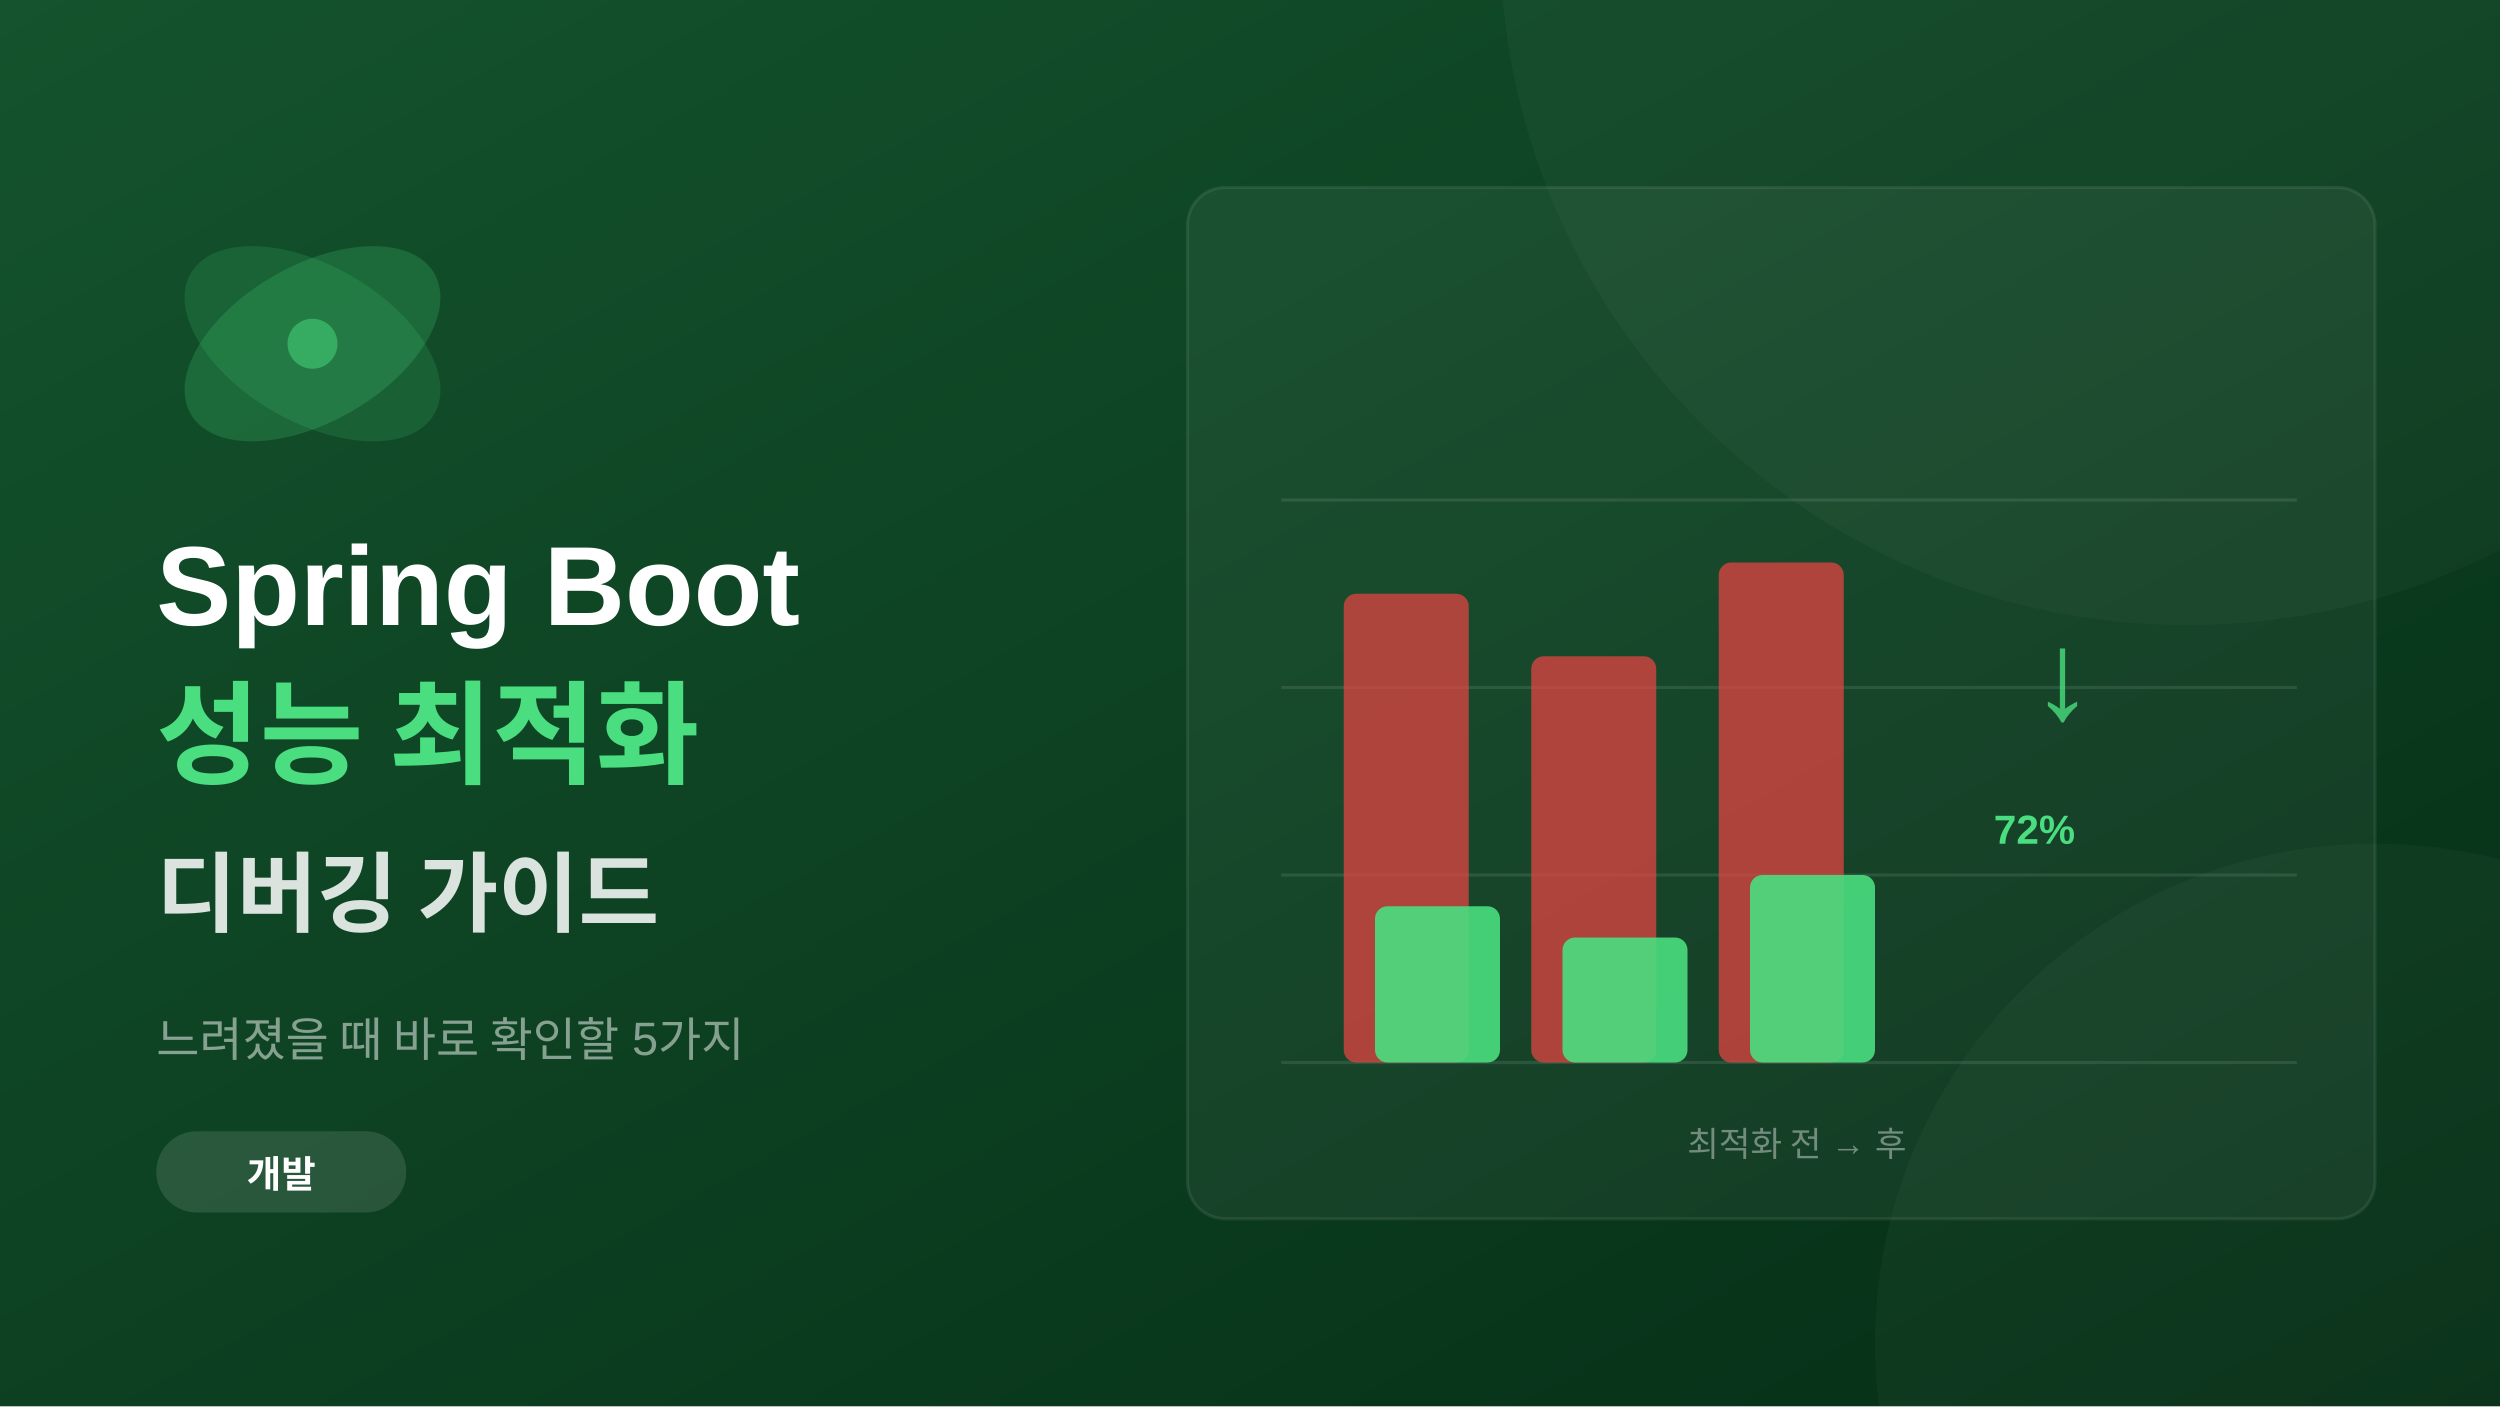
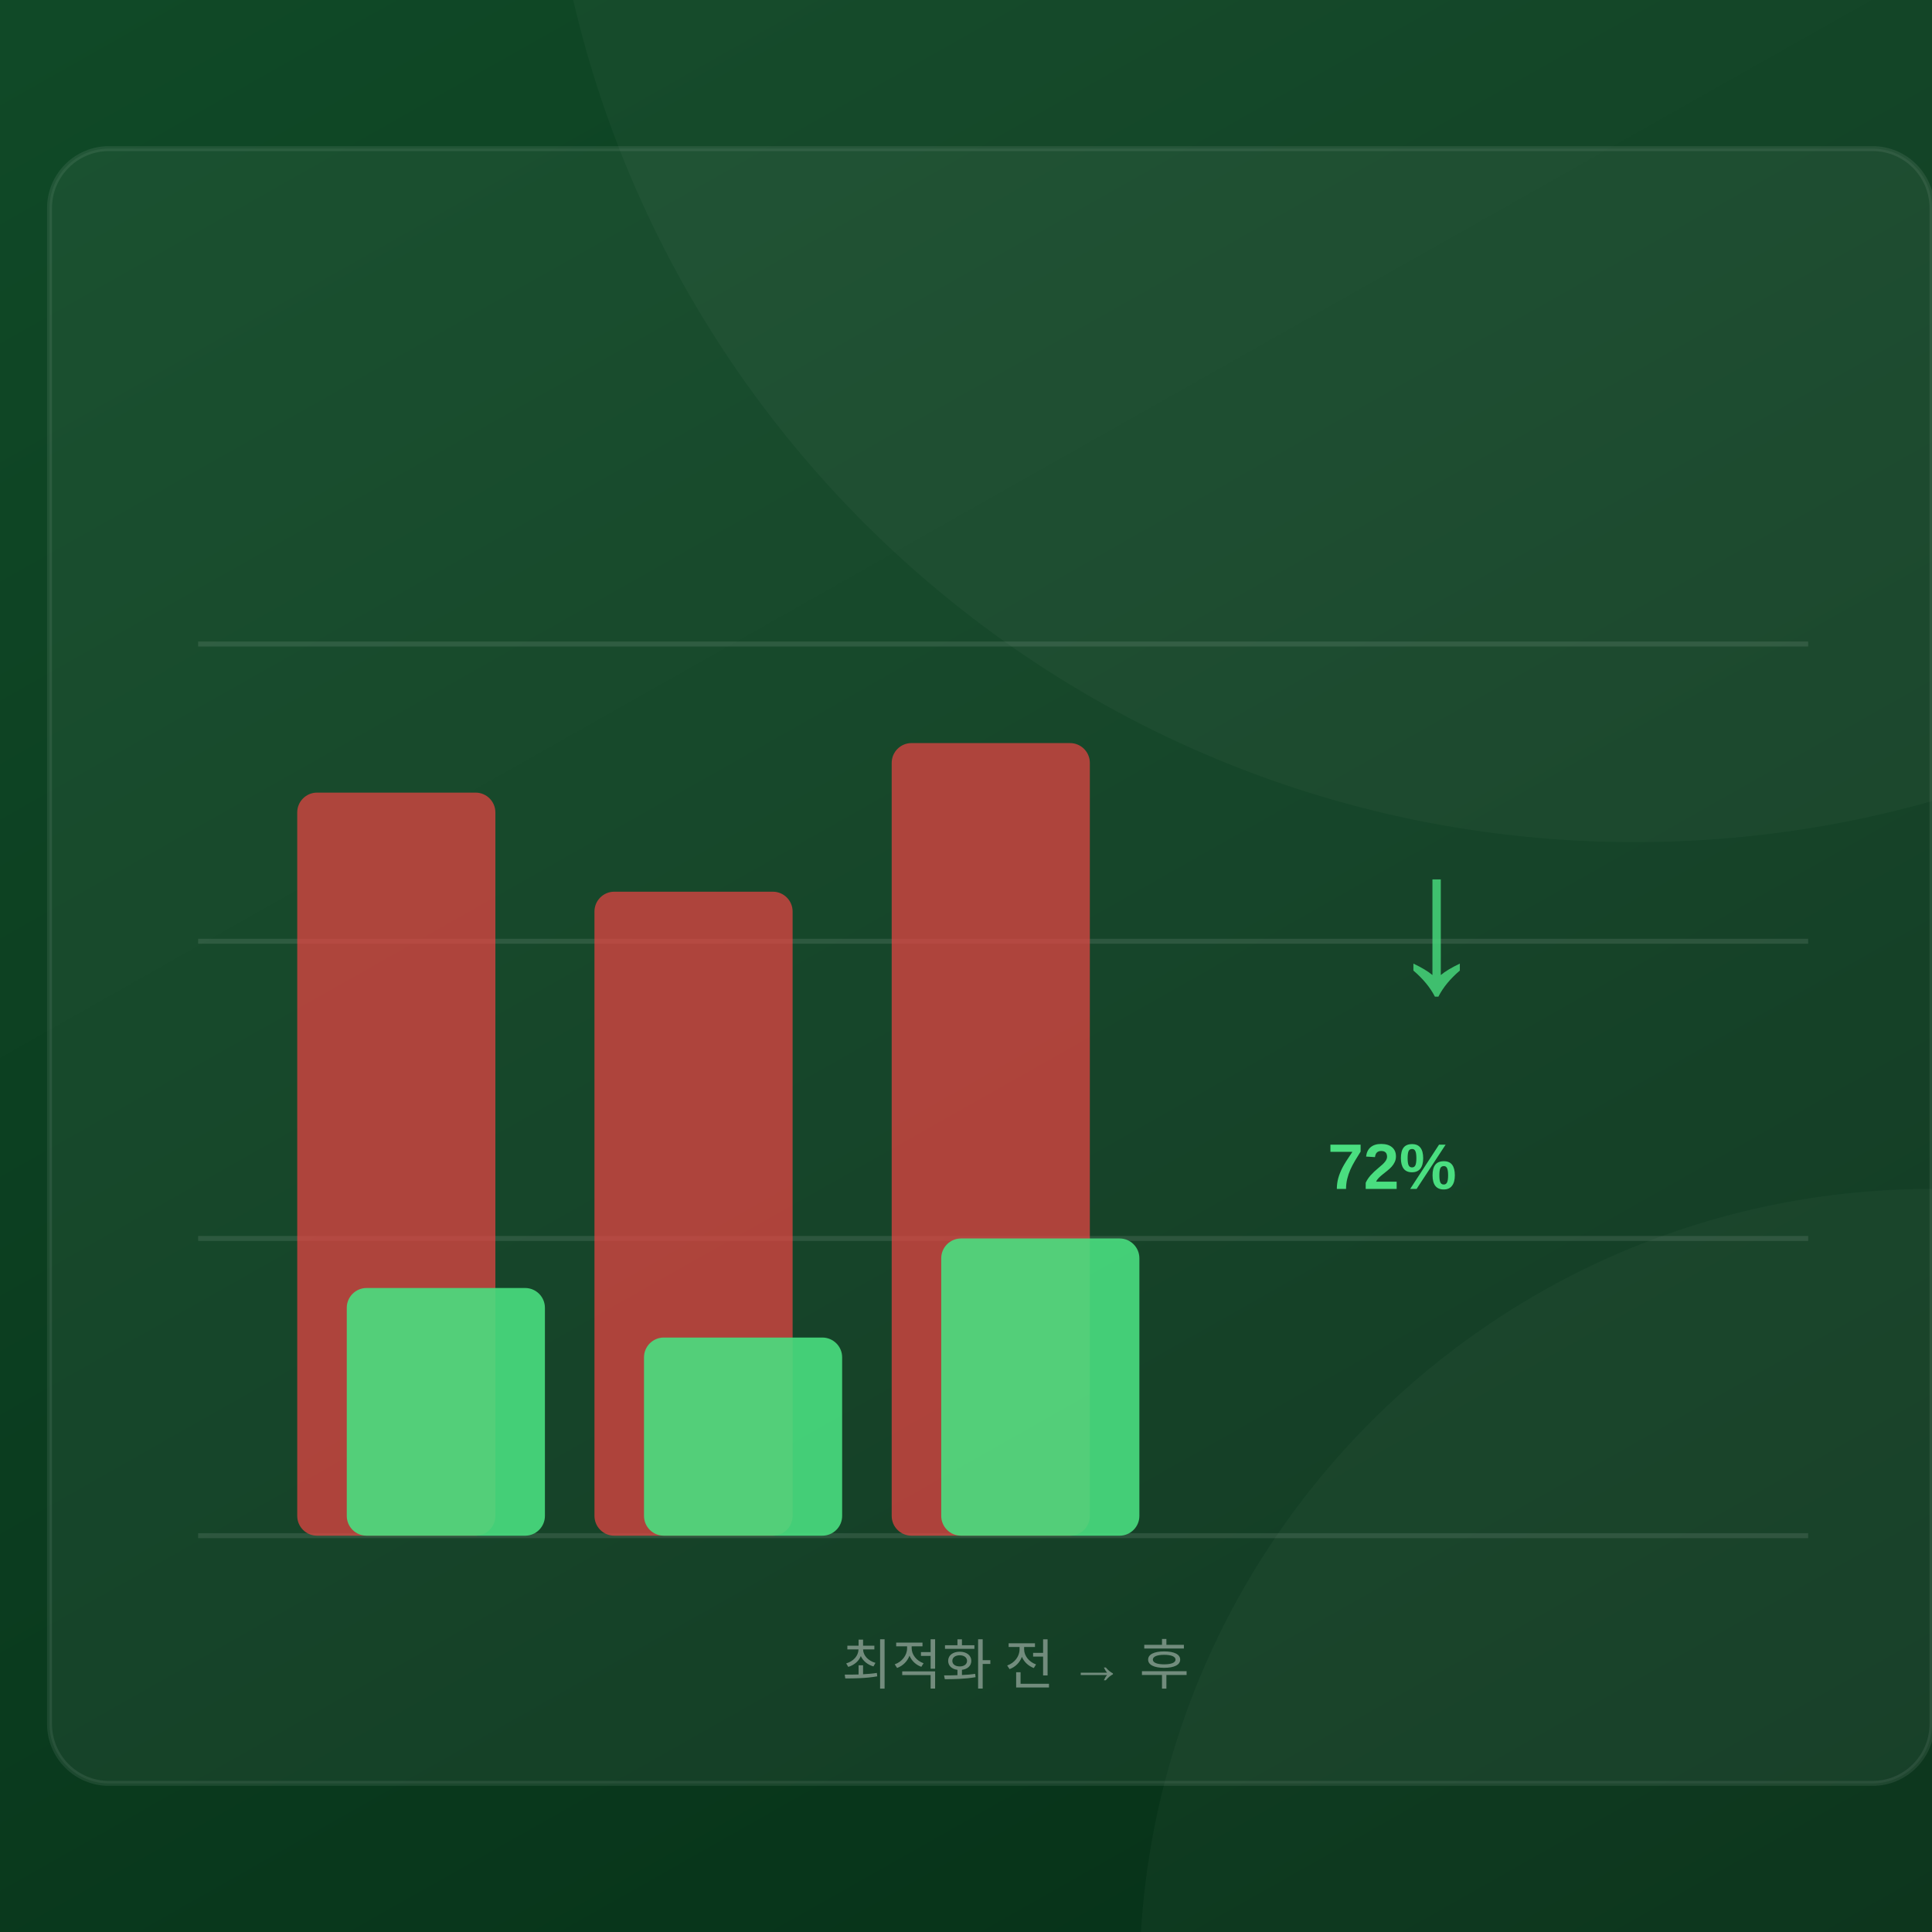
- <svg xmlns="http://www.w3.org/2000/svg" width="800" height="450" viewBox="0 0 800 450">
+ <svg xmlns="http://www.w3.org/2000/svg" width="390" height="390" viewBox="370 30 390 390">
  <defs>
    <linearGradient id="bg" x1="0%" y1="0%" x2="100%" y2="100%">
      <stop offset="0%" style="stop-color:#14532d" />
      <stop offset="100%" style="stop-color:#052e16" />
    </linearGradient>
  </defs>
  <rect width="800" height="450" fill="url(#bg)" />
  <circle cx="700" cy="-20" r="220" fill="white" fill-opacity="0.03" />
  <circle cx="760" cy="430" r="160" fill="white" fill-opacity="0.03" />
  <g transform="translate(380, 60)">
    <rect width="380" height="330" rx="12" fill="white" fill-opacity="0.05" stroke="white" stroke-opacity="0.08" stroke-width="1" />
    <line x1="30" y1="280" x2="355" y2="280" stroke="white" stroke-opacity="0.1" stroke-width="1" />
    <line x1="30" y1="220" x2="355" y2="220" stroke="white" stroke-opacity="0.1" stroke-width="1" />
    <line x1="30" y1="160" x2="355" y2="160" stroke="white" stroke-opacity="0.1" stroke-width="1" />
    <line x1="30" y1="100" x2="355" y2="100" stroke="white" stroke-opacity="0.1" stroke-width="1" />
    <rect x="50" y="130" width="40" height="150" rx="4" fill="#ef4444" fill-opacity="0.7" />
    <rect x="110" y="150" width="40" height="130" rx="4" fill="#ef4444" fill-opacity="0.7" />
    <rect x="170" y="120" width="40" height="160" rx="4" fill="#ef4444" fill-opacity="0.7" />
    <rect x="60" y="230" width="40" height="50" rx="4" fill="#4ade80" fill-opacity="0.9" />
    <rect x="120" y="240" width="40" height="40" rx="4" fill="#4ade80" fill-opacity="0.9" />
    <rect x="180" y="220" width="40" height="60" rx="4" fill="#4ade80" fill-opacity="0.9" />
    <text x="270" y="170" font-family="Arial" font-size="40" fill="#4ade80" fill-opacity="0.8">↓</text>
    <text x="258" y="210" font-family="'Segoe UI', Arial" font-size="13" font-weight="700" fill="#4ade80">72%</text>
    <text x="195" y="310" font-family="Arial" font-size="11" fill="white" fill-opacity="0.4" text-anchor="middle">최적화 전 → 후</text>
  </g>
  <g transform="translate(50, 60)">
    <ellipse cx="50" cy="50" rx="45" ry="25" fill="#4ade80" fill-opacity="0.2" transform="rotate(-30, 50, 50)" />
    <ellipse cx="50" cy="50" rx="45" ry="25" fill="#4ade80" fill-opacity="0.15" transform="rotate(30, 50, 50)" />
    <circle cx="50" cy="50" r="8" fill="#4ade80" fill-opacity="0.5" />
  </g>
  <text x="50" y="200" font-family="'Segoe UI', Arial, sans-serif" font-size="36" font-weight="800" fill="white">Spring Boot</text>
  <text x="50" y="248" font-family="'Segoe UI', Arial, sans-serif" font-size="36" font-weight="800" fill="#4ade80">성능 최적화</text>
  <text x="50" y="296" font-family="'Segoe UI', Arial, sans-serif" font-size="28" font-weight="700" fill="white" fill-opacity="0.85">디버깅 가이드</text>
  <text x="50" y="338" font-family="'Segoe UI', Arial, sans-serif" font-size="15" fill="white" fill-opacity="0.5">느려졌을 때 바로 확인할 5가지</text>
  <rect x="50" y="362" width="80" height="26" rx="13" fill="white" fill-opacity="0.12" />
  <text x="90" y="380" font-family="'Segoe UI', Arial, sans-serif" font-size="12" font-weight="600" fill="white" text-anchor="middle">개발</text>
</svg>
